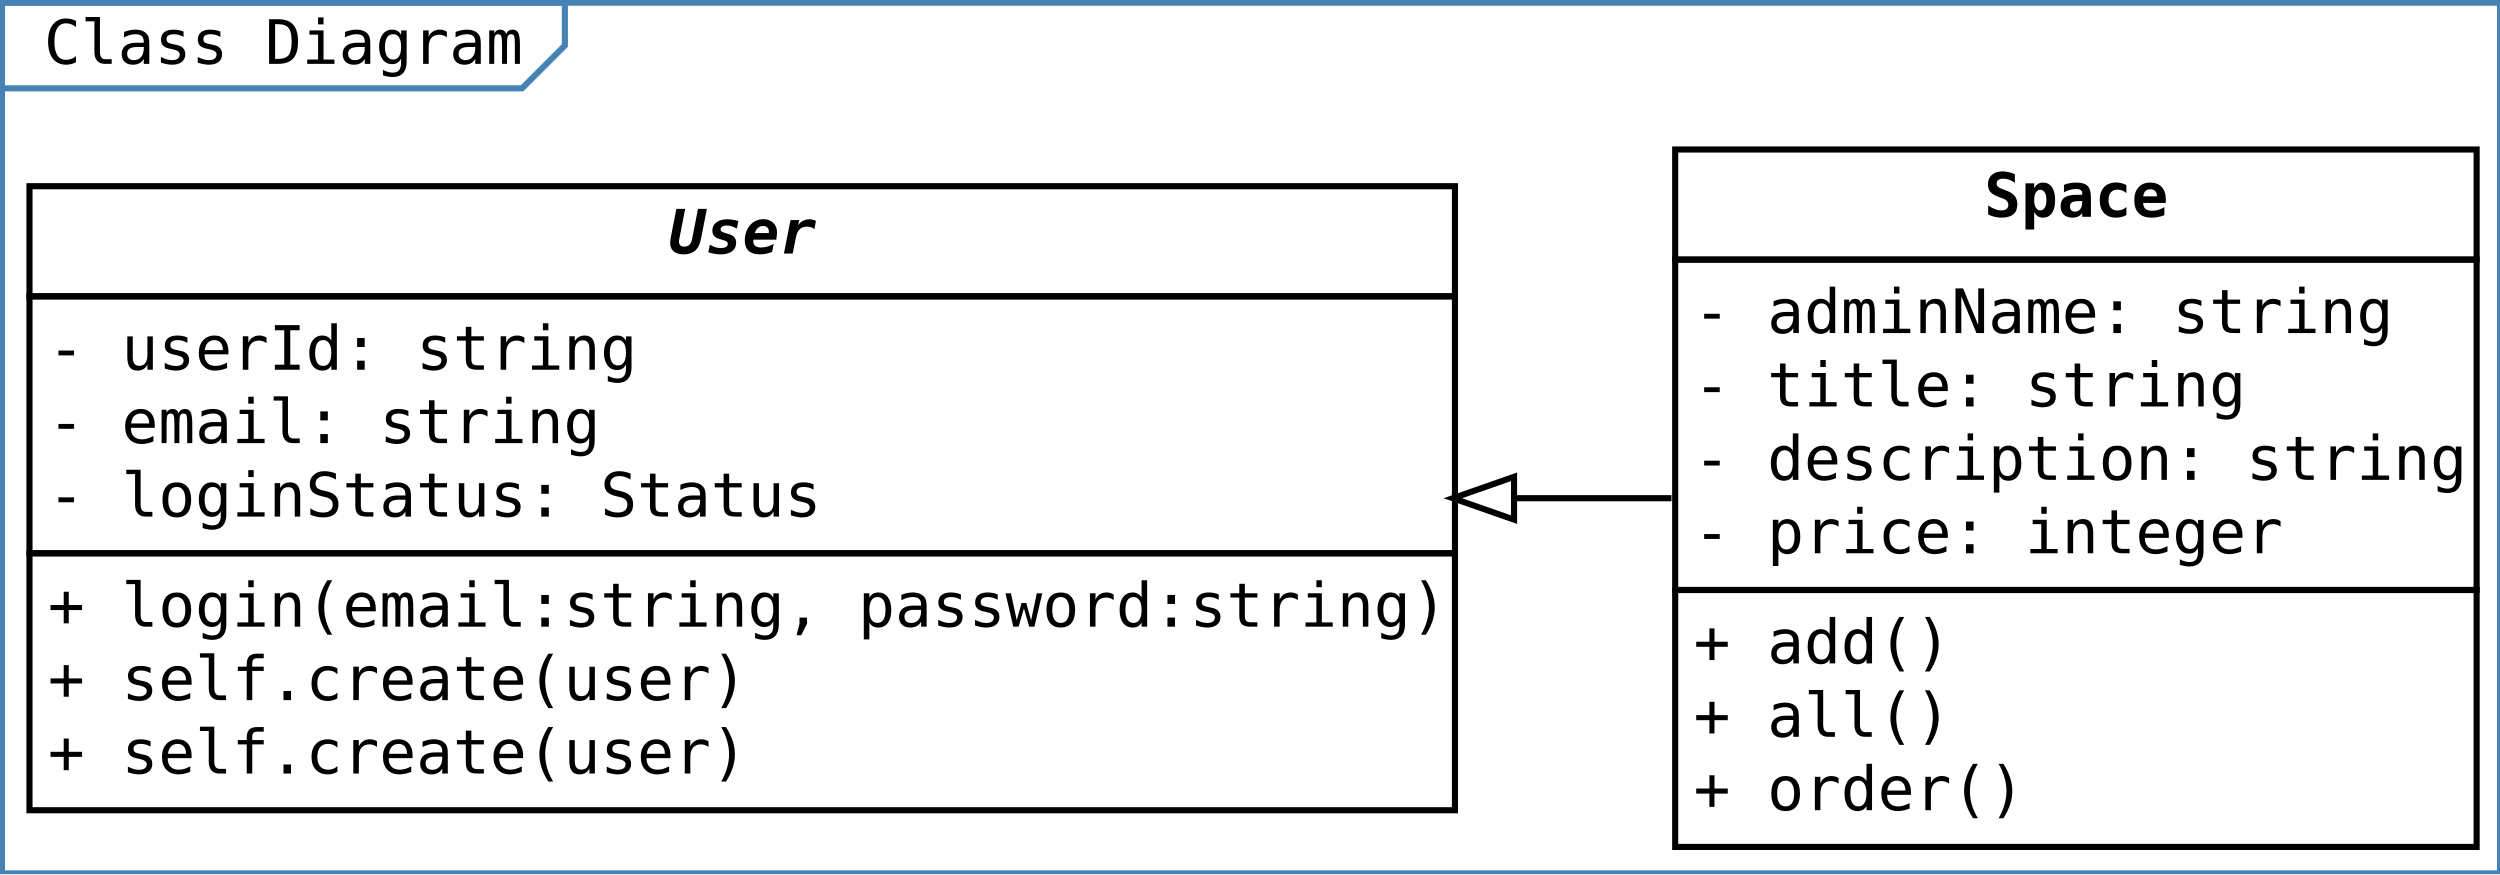
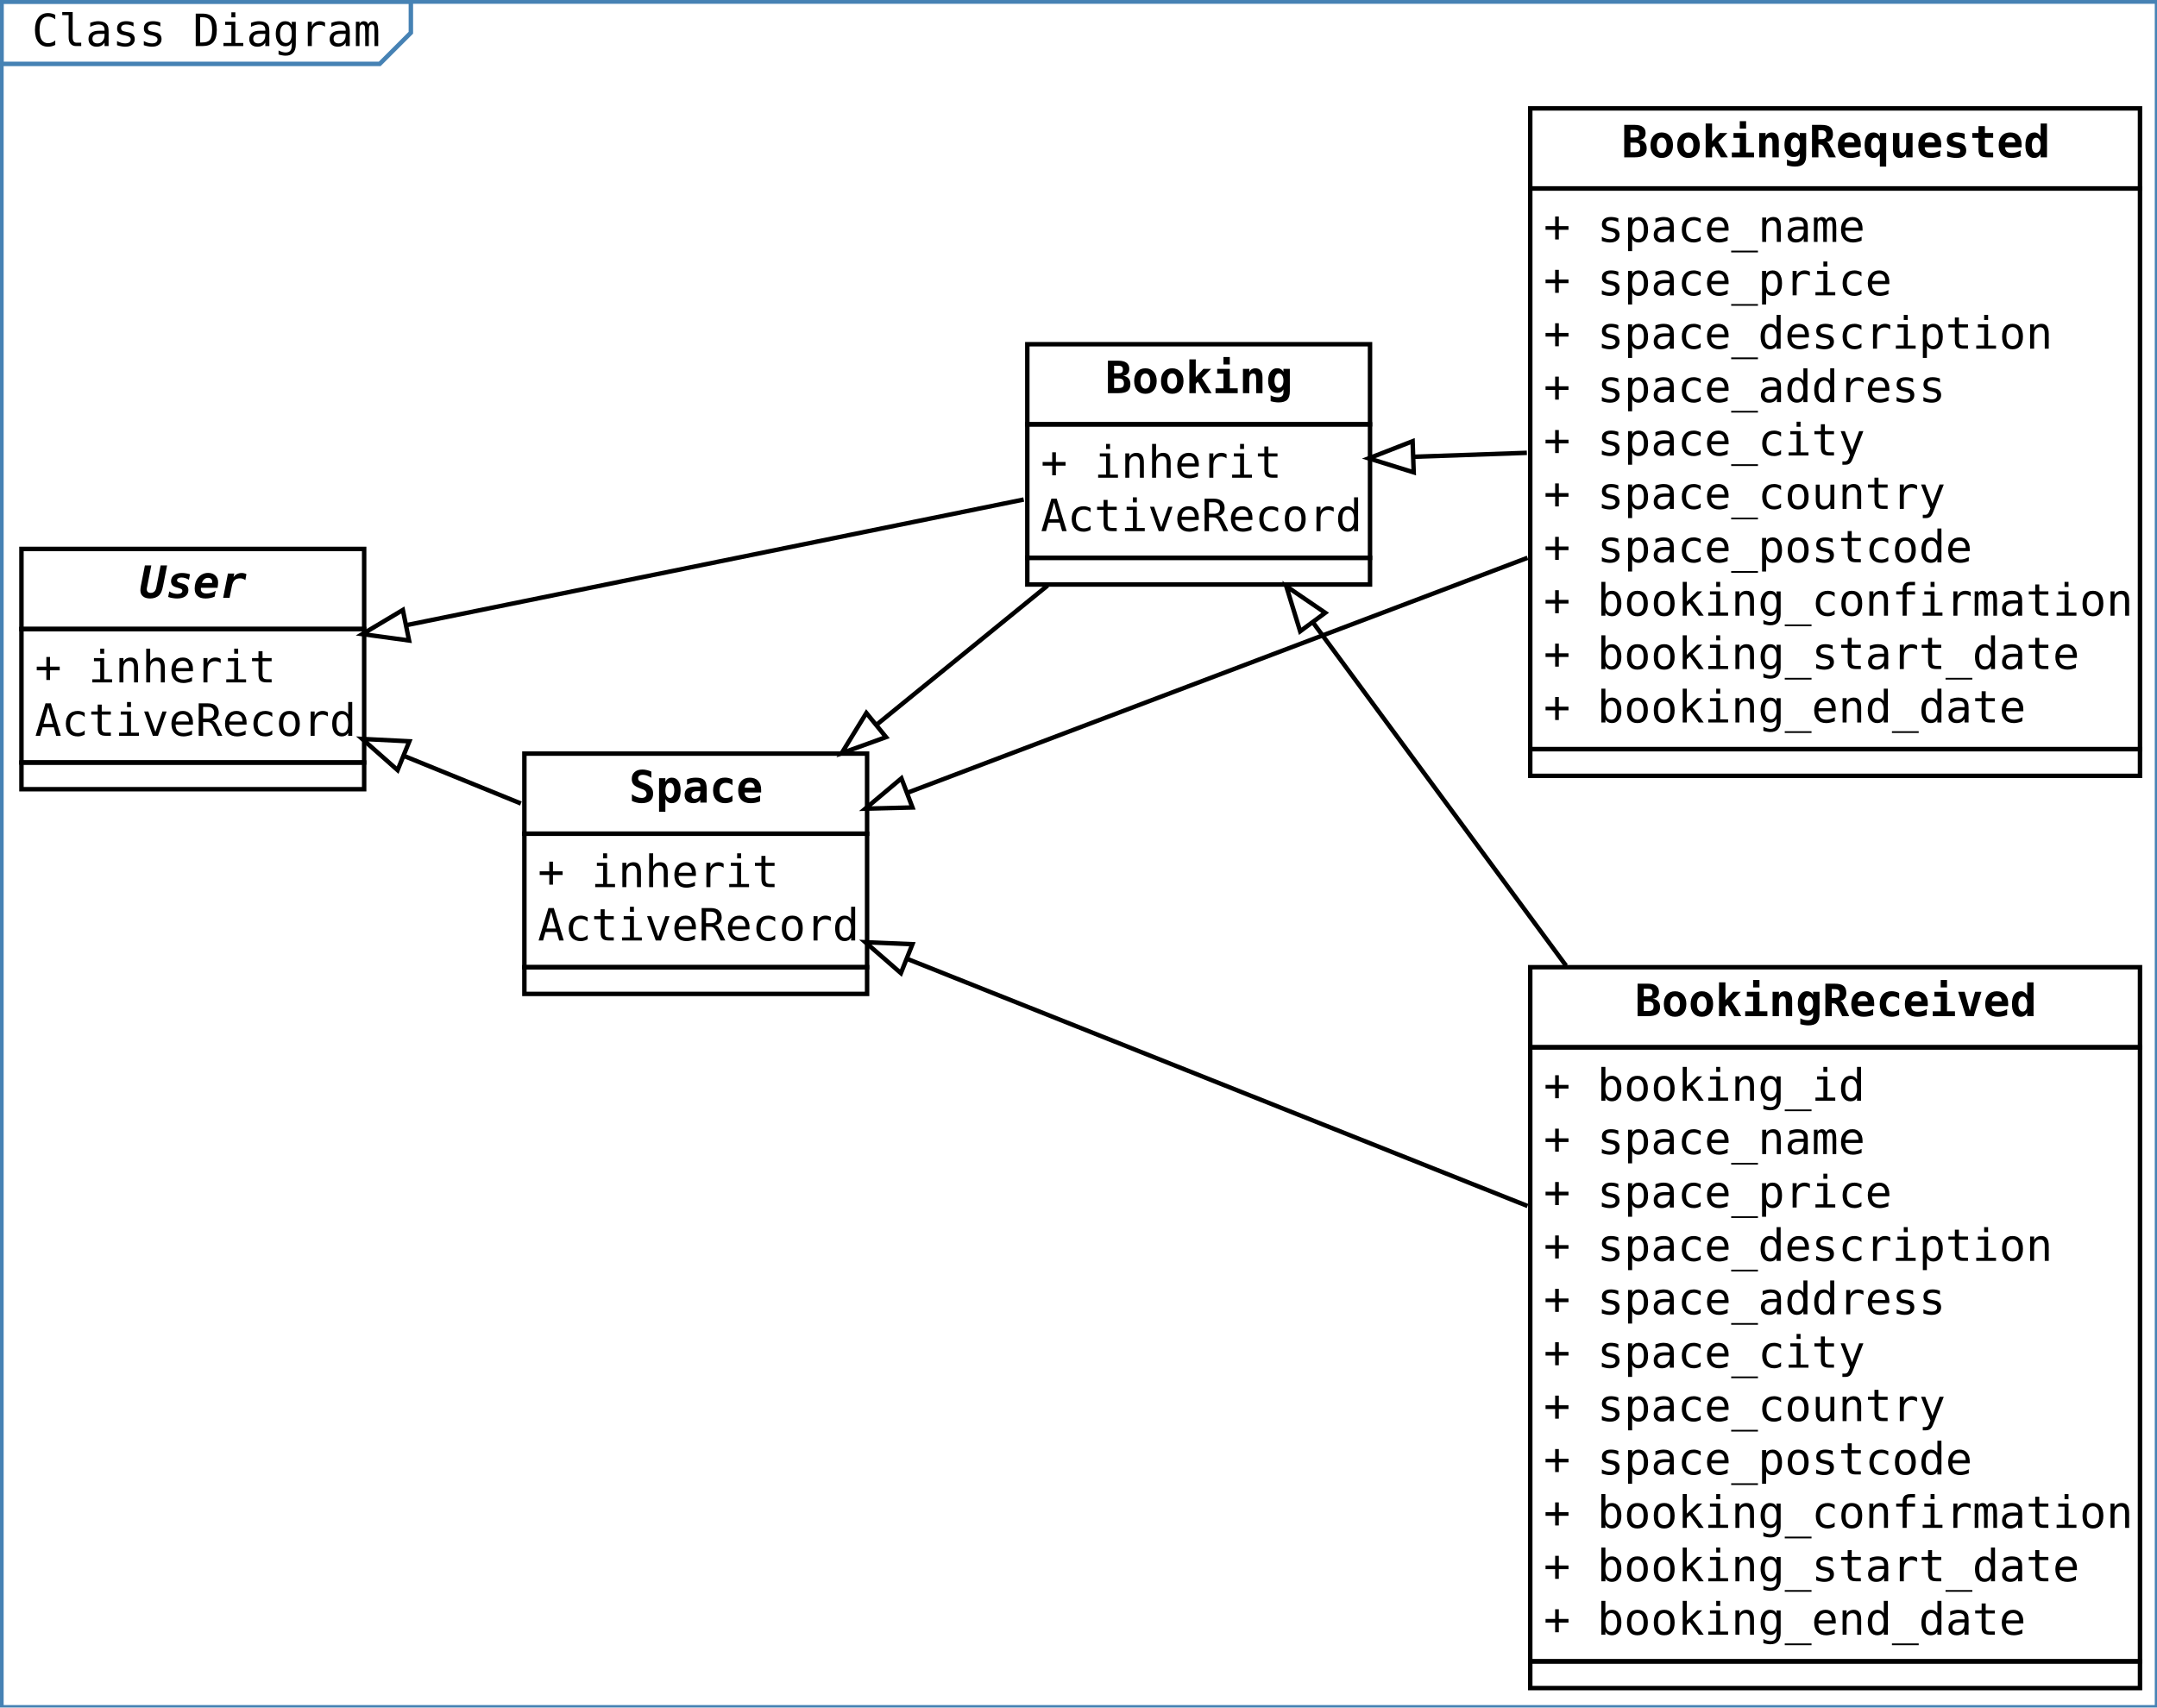
- <svg xmlns="http://www.w3.org/2000/svg" xmlns:ns1="http://svgjs.com/svgjs" xmlns:xlink="http://www.w3.org/1999/xlink" id="DotUML" width="409pt" height="143pt" version="1.1">
-   <defs id="SvgjsDefs10204" />
-   <svg width="409pt" height="143pt" viewBox="0.00 0.00 408.64 142.64">
-     <g id="graph0" class="graph dotUmlFrame dotUmlFrameColorsteelblue" transform="scale(1 1) rotate(0) translate(4.32 138.32)">
-       <polygon fill="#ffffff" stroke="transparent" points="-4.32,4.32 -4.32,-138.32 404.32,-138.32 404.32,4.32 -4.32,4.32" />
-       <text text-anchor="middle" x="42.006" y="-128" font-family="monospace,monospace" font-size="10.00" fill="#000000" ns1:data="{&quot;leading&quot;:&quot;1.3&quot;}">Class Diagram</text>
+ <svg xmlns="http://www.w3.org/2000/svg" xmlns:ns1="http://svgjs.com/svgjs" xmlns:xlink="http://www.w3.org/1999/xlink" id="DotUML" width="485pt" height="384pt" version="1.1">
+   <defs id="SvgjsDefs23447" />
+   <svg width="485pt" height="384pt" viewBox="0.00 0.00 484.64 383.64">
+     <g id="graph0" class="graph dotUmlFrame dotUmlFrameColorsteelblue" transform="scale(1 1) rotate(0) translate(4.32 379.32)">
+       <polygon fill="#ffffff" stroke="transparent" points="-4.32,4.32 -4.32,-379.32 480.32,-379.32 480.32,4.32 -4.32,4.32" />
+       <text text-anchor="middle" x="41.997" y="-369" font-family="monospace,monospace" font-size="10.00" fill="#000000" ns1:data="{&quot;leading&quot;:&quot;1.3&quot;}">Class Diagram</text>
      <g id="node1" class="">
        <g id="a_node1">
          <a xlink:title=" ">
-             <polygon fill="none" stroke="#000000" points=".5,-90 .5,-108 233.5,-108 233.5,-90 .5,-90" />
-             <text text-anchor="start" x="105.002" y="-97" font-family="monospace,monospace" font-weight="bold" font-style="italic" font-size="10.00" fill="#000000" ns1:data="{&quot;leading&quot;:&quot;1.3&quot;}">User</text>
-             <polygon fill="none" stroke="#000000" points=".5,-48 .5,-90 233.5,-90 233.5,-48 .5,-48" />
-             <text text-anchor="start" x="3.5" y="-78" font-family="monospace,monospace" font-size="10.00" fill="#000000" ns1:data="{&quot;leading&quot;:&quot;1.3&quot;}">- userId: string</text>
-             <text text-anchor="start" x="3.5" y="-66" font-family="monospace,monospace" font-size="10.00" fill="#000000" ns1:data="{&quot;leading&quot;:&quot;1.3&quot;}">- email: string</text>
-             <text text-anchor="start" x="3.5" y="-54" font-family="monospace,monospace" font-size="10.00" fill="#000000" ns1:data="{&quot;leading&quot;:&quot;1.3&quot;}">- loginStatus: Status</text>
-             <polygon fill="none" stroke="#000000" points=".5,-6 .5,-48 233.5,-48 233.5,-6 .5,-6" />
-             <text text-anchor="start" x="3.5" y="-36" font-family="monospace,monospace" font-size="10.00" fill="#000000" ns1:data="{&quot;leading&quot;:&quot;1.3&quot;}">+ login(email:string, password:string)</text>
-             <text text-anchor="start" x="3.5" y="-24" font-family="monospace,monospace" font-size="10.00" fill="#000000" ns1:data="{&quot;leading&quot;:&quot;1.3&quot;}">+ self.create(user)</text>
-             <text text-anchor="start" x="3.5" y="-12" font-family="monospace,monospace" font-size="10.00" fill="#000000" ns1:data="{&quot;leading&quot;:&quot;1.3&quot;}">+ self.create(user)</text>
+             <polygon fill="none" stroke="#000000" points=".5,-238 .5,-256 77.5,-256 77.5,-238 .5,-238" />
+             <text text-anchor="start" x="27.002" y="-245" font-family="monospace,monospace" font-weight="bold" font-style="italic" font-size="10.00" fill="#000000" ns1:data="{&quot;leading&quot;:&quot;1.3&quot;}">User</text>
+             <polygon fill="none" stroke="#000000" points=".5,-208 .5,-238 77.5,-238 77.5,-208 .5,-208" />
+             <text text-anchor="start" x="3.5" y="-226" font-family="monospace,monospace" font-size="10.00" fill="#000000" ns1:data="{&quot;leading&quot;:&quot;1.3&quot;}">+ inherit</text>
+             <text text-anchor="start" x="3.5" y="-214" font-family="monospace,monospace" font-size="10.00" fill="#000000" ns1:data="{&quot;leading&quot;:&quot;1.3&quot;}">ActiveRecord</text>
+             <polygon fill="none" stroke="#000000" points=".5,-202 .5,-208 77.5,-208 77.5,-202 .5,-202" />
          </a>
        </g>
      </g>
      <g id="node2" class="">
        <g id="a_node2">
          <a xlink:title=" ">
-             <polygon fill="none" stroke="#000000" points="269.5,-96 269.5,-114 400.5,-114 400.5,-96 269.5,-96" />
-             <text text-anchor="start" x="320.002" y="-103" font-family="monospace,monospace" font-weight="bold" font-size="10.00" fill="#000000" ns1:data="{&quot;leading&quot;:&quot;1.3&quot;}">Space</text>
-             <polygon fill="none" stroke="#000000" points="269.5,-42 269.5,-96 400.5,-96 400.5,-42 269.5,-42" />
-             <text text-anchor="start" x="272.5" y="-84" font-family="monospace,monospace" font-size="10.00" fill="#000000" ns1:data="{&quot;leading&quot;:&quot;1.3&quot;}">- adminName: string</text>
-             <text text-anchor="start" x="272.5" y="-72" font-family="monospace,monospace" font-size="10.00" fill="#000000" ns1:data="{&quot;leading&quot;:&quot;1.3&quot;}">- title: string</text>
-             <text text-anchor="start" x="272.5" y="-60" font-family="monospace,monospace" font-size="10.00" fill="#000000" ns1:data="{&quot;leading&quot;:&quot;1.3&quot;}">- description: string</text>
-             <text text-anchor="start" x="272.5" y="-48" font-family="monospace,monospace" font-size="10.00" fill="#000000" ns1:data="{&quot;leading&quot;:&quot;1.3&quot;}">- price: integer</text>
-             <polygon fill="none" stroke="#000000" points="269.5,0 269.5,-42 400.5,-42 400.5,0 269.5,0" />
-             <text text-anchor="start" x="272.5" y="-30" font-family="monospace,monospace" font-size="10.00" fill="#000000" ns1:data="{&quot;leading&quot;:&quot;1.3&quot;}">+ add()</text>
-             <text text-anchor="start" x="272.5" y="-18" font-family="monospace,monospace" font-size="10.00" fill="#000000" ns1:data="{&quot;leading&quot;:&quot;1.3&quot;}">+ all()</text>
-             <text text-anchor="start" x="272.5" y="-6" font-family="monospace,monospace" font-size="10.00" fill="#000000" ns1:data="{&quot;leading&quot;:&quot;1.3&quot;}">+ order()</text>
+             <polygon fill="none" stroke="#000000" points="113.5,-192 113.5,-210 190.5,-210 190.5,-192 113.5,-192" />
+             <text text-anchor="start" x="137.002" y="-199" font-family="monospace,monospace" font-weight="bold" font-size="10.00" fill="#000000" ns1:data="{&quot;leading&quot;:&quot;1.3&quot;}">Space</text>
+             <polygon fill="none" stroke="#000000" points="113.5,-162 113.5,-192 190.5,-192 190.5,-162 113.5,-162" />
+             <text text-anchor="start" x="116.5" y="-180" font-family="monospace,monospace" font-size="10.00" fill="#000000" ns1:data="{&quot;leading&quot;:&quot;1.3&quot;}">+ inherit</text>
+             <text text-anchor="start" x="116.5" y="-168" font-family="monospace,monospace" font-size="10.00" fill="#000000" ns1:data="{&quot;leading&quot;:&quot;1.3&quot;}">ActiveRecord</text>
+             <polygon fill="none" stroke="#000000" points="113.5,-156 113.5,-162 190.5,-162 190.5,-156 113.5,-156" />
          </a>
        </g>
      </g>
      <g id="edge1" class="">
        <g id="a_edge1">
          <a xlink:title=" ">
-             <path fill="none" stroke="#000000" d="M243.165,-57C251.979,-57 260.635,-57 268.894,-57" />
-             <polygon fill="none" stroke="#000000" points="243.159,-53.5 233.158,-57 243.158,-60.5 243.159,-53.5" />
+             <path fill="none" stroke="#000000" d="M86.436,-209.486C95.206,-205.916 104.257,-202.232 112.718,-198.787" />
+             <polygon fill="none" stroke="#000000" points="85.014,-206.286 77.072,-213.298 87.654,-212.769 85.014,-206.286" />
          </a>
        </g>
      </g>
-       <rect id="SvgjsRect10214" width="408.32" height="142.32" x="-4" y="-138" fill="none" stroke="steelblue" stroke-width="1" />
-       <path id="SvgjsPath10233" d="M-4 -138 H88.012 V-131 L81.012 -124 L-4 -124 z" fill="none" stroke="steelblue" stroke-width="1" />
+       <g id="node3" class="">
+         <g id="a_node3">
+           <a xlink:title=" ">
+             <polygon fill="none" stroke="#000000" points="226.5,-284 226.5,-302 303.5,-302 303.5,-284 226.5,-284" />
+             <text text-anchor="start" x="244.004" y="-291" font-family="monospace,monospace" font-weight="bold" font-size="10.00" fill="#000000" ns1:data="{&quot;leading&quot;:&quot;1.3&quot;}">Booking</text>
+             <polygon fill="none" stroke="#000000" points="226.5,-254 226.5,-284 303.5,-284 303.5,-254 226.5,-254" />
+             <text text-anchor="start" x="229.5" y="-272" font-family="monospace,monospace" font-size="10.00" fill="#000000" ns1:data="{&quot;leading&quot;:&quot;1.3&quot;}">+ inherit</text>
+             <text text-anchor="start" x="229.5" y="-260" font-family="monospace,monospace" font-size="10.00" fill="#000000" ns1:data="{&quot;leading&quot;:&quot;1.3&quot;}">ActiveRecord</text>
+             <polygon fill="none" stroke="#000000" points="226.5,-248 226.5,-254 303.5,-254 303.5,-248 226.5,-248" />
+           </a>
+         </g>
+       </g>
+       <g id="edge3" class="">
+         <g id="a_edge3">
+           <a xlink:title=" ">
+             <path fill="none" stroke="#000000" d="M86.97,-238.866C128.419,-247.302 187.291,-259.285 225.687,-267.1" />
+             <polygon fill="none" stroke="#000000" points="87.591,-235.42 77.094,-236.855 86.195,-242.28 87.591,-235.42" />
+           </a>
+         </g>
+       </g>
+       <g id="edge2" class="">
+         <g id="a_edge2">
+           <a xlink:title=" ">
+             <path fill="none" stroke="#000000" d="M192.867,-216.679C205.433,-226.91 219.078,-238.019 231.055,-247.77" />
+             <polygon fill="none" stroke="#000000" points="194.757,-213.705 184.792,-210.105 190.338,-219.133 194.757,-213.705" />
+           </a>
+         </g>
+       </g>
+       <g id="node4" class="">
+         <g id="a_node4">
+           <a xlink:title=" ">
+             <polygon fill="none" stroke="#000000" points="339.5,-144 339.5,-162 476.5,-162 476.5,-144 339.5,-144" />
+             <text text-anchor="start" x="363.007" y="-151" font-family="monospace,monospace" font-weight="bold" font-size="10.00" fill="#000000" ns1:data="{&quot;leading&quot;:&quot;1.3&quot;}">BookingReceived</text>
+             <polygon fill="none" stroke="#000000" points="339.5,-6 339.5,-144 476.5,-144 476.5,-6 339.5,-6" />
+             <text text-anchor="start" x="342.5" y="-132" font-family="monospace,monospace" font-size="10.00" fill="#000000" ns1:data="{&quot;leading&quot;:&quot;1.3&quot;}">+ booking_id</text>
+             <text text-anchor="start" x="342.5" y="-120" font-family="monospace,monospace" font-size="10.00" fill="#000000" ns1:data="{&quot;leading&quot;:&quot;1.3&quot;}">+ space_name</text>
+             <text text-anchor="start" x="342.5" y="-108" font-family="monospace,monospace" font-size="10.00" fill="#000000" ns1:data="{&quot;leading&quot;:&quot;1.3&quot;}">+ space_price</text>
+             <text text-anchor="start" x="342.5" y="-96" font-family="monospace,monospace" font-size="10.00" fill="#000000" ns1:data="{&quot;leading&quot;:&quot;1.3&quot;}">+ space_description</text>
+             <text text-anchor="start" x="342.5" y="-84" font-family="monospace,monospace" font-size="10.00" fill="#000000" ns1:data="{&quot;leading&quot;:&quot;1.3&quot;}">+ space_address</text>
+             <text text-anchor="start" x="342.5" y="-72" font-family="monospace,monospace" font-size="10.00" fill="#000000" ns1:data="{&quot;leading&quot;:&quot;1.3&quot;}">+ space_city</text>
+             <text text-anchor="start" x="342.5" y="-60" font-family="monospace,monospace" font-size="10.00" fill="#000000" ns1:data="{&quot;leading&quot;:&quot;1.3&quot;}">+ space_country</text>
+             <text text-anchor="start" x="342.5" y="-48" font-family="monospace,monospace" font-size="10.00" fill="#000000" ns1:data="{&quot;leading&quot;:&quot;1.3&quot;}">+ space_postcode</text>
+             <text text-anchor="start" x="342.5" y="-36" font-family="monospace,monospace" font-size="10.00" fill="#000000" ns1:data="{&quot;leading&quot;:&quot;1.3&quot;}">+ booking_confirmation</text>
+             <text text-anchor="start" x="342.5" y="-24" font-family="monospace,monospace" font-size="10.00" fill="#000000" ns1:data="{&quot;leading&quot;:&quot;1.3&quot;}">+ booking_start_date</text>
+             <text text-anchor="start" x="342.5" y="-12" font-family="monospace,monospace" font-size="10.00" fill="#000000" ns1:data="{&quot;leading&quot;:&quot;1.3&quot;}">+ booking_end_date</text>
+             <polygon fill="none" stroke="#000000" points="339.5,0 339.5,-6 476.5,-6 476.5,0 339.5,0" />
+           </a>
+         </g>
+       </g>
+       <g id="edge5" class="">
+         <g id="a_edge5">
+           <a xlink:title=" ">
+             <path fill="none" stroke="#000000" d="M199.713,-163.79C238.993,-148.14 294.947,-125.846 338.896,-108.334" />
+             <polygon fill="none" stroke="#000000" points="198.097,-160.666 190.103,-167.619 200.688,-167.169 198.097,-160.666" />
+           </a>
+         </g>
+       </g>
+       <g id="node5" class="">
+         <g id="a_node5">
+           <a xlink:title=" ">
+             <polygon fill="none" stroke="#000000" points="339.5,-337 339.5,-355 476.5,-355 476.5,-337 339.5,-337" />
+             <text text-anchor="start" x="360.008" y="-344" font-family="monospace,monospace" font-weight="bold" font-size="10.00" fill="#000000" ns1:data="{&quot;leading&quot;:&quot;1.3&quot;}">BookingRequested</text>
+             <polygon fill="none" stroke="#000000" points="339.5,-211 339.5,-337 476.5,-337 476.5,-211 339.5,-211" />
+             <text text-anchor="start" x="342.5" y="-325" font-family="monospace,monospace" font-size="10.00" fill="#000000" ns1:data="{&quot;leading&quot;:&quot;1.3&quot;}">+ space_name</text>
+             <text text-anchor="start" x="342.5" y="-313" font-family="monospace,monospace" font-size="10.00" fill="#000000" ns1:data="{&quot;leading&quot;:&quot;1.3&quot;}">+ space_price</text>
+             <text text-anchor="start" x="342.5" y="-301" font-family="monospace,monospace" font-size="10.00" fill="#000000" ns1:data="{&quot;leading&quot;:&quot;1.3&quot;}">+ space_description</text>
+             <text text-anchor="start" x="342.5" y="-289" font-family="monospace,monospace" font-size="10.00" fill="#000000" ns1:data="{&quot;leading&quot;:&quot;1.3&quot;}">+ space_address</text>
+             <text text-anchor="start" x="342.5" y="-277" font-family="monospace,monospace" font-size="10.00" fill="#000000" ns1:data="{&quot;leading&quot;:&quot;1.3&quot;}">+ space_city</text>
+             <text text-anchor="start" x="342.5" y="-265" font-family="monospace,monospace" font-size="10.00" fill="#000000" ns1:data="{&quot;leading&quot;:&quot;1.3&quot;}">+ space_country</text>
+             <text text-anchor="start" x="342.5" y="-253" font-family="monospace,monospace" font-size="10.00" fill="#000000" ns1:data="{&quot;leading&quot;:&quot;1.3&quot;}">+ space_postcode</text>
+             <text text-anchor="start" x="342.5" y="-241" font-family="monospace,monospace" font-size="10.00" fill="#000000" ns1:data="{&quot;leading&quot;:&quot;1.3&quot;}">+ booking_confirmation</text>
+             <text text-anchor="start" x="342.5" y="-229" font-family="monospace,monospace" font-size="10.00" fill="#000000" ns1:data="{&quot;leading&quot;:&quot;1.3&quot;}">+ booking_start_date</text>
+             <text text-anchor="start" x="342.5" y="-217" font-family="monospace,monospace" font-size="10.00" fill="#000000" ns1:data="{&quot;leading&quot;:&quot;1.3&quot;}">+ booking_end_date</text>
+             <polygon fill="none" stroke="#000000" points="339.5,-205 339.5,-211 476.5,-211 476.5,-205 339.5,-205" />
+           </a>
+         </g>
+       </g>
+       <g id="edge4" class="">
+         <g id="a_edge4">
+           <a xlink:title=" ">
+             <path fill="none" stroke="#000000" d="M199.713,-201.268C238.993,-216.151 294.947,-237.353 338.896,-254.006" />
+             <polygon fill="none" stroke="#000000" points="200.694,-197.897 190.103,-197.627 198.214,-204.443 200.694,-197.897" />
+           </a>
+         </g>
+       </g>
+       <g id="edge7" class="">
+         <g id="a_edge7">
+           <a xlink:title=" ">
+             <path fill="none" stroke="#000000" d="M290.749,-239.389C306.69,-217.764 327.724,-189.227 347.544,-162.339" />
+             <polygon fill="none" stroke="#000000" points="287.801,-237.49 284.685,-247.616 293.436,-241.643 287.801,-237.49" />
+           </a>
+         </g>
+       </g>
+       <g id="edge6" class="">
+         <g id="a_edge6">
+           <a xlink:title=" ">
+             <path fill="none" stroke="#000000" d="M313.308,-276.707C321.507,-276.993 330.15,-277.295 338.74,-277.596" />
+             <polygon fill="none" stroke="#000000" points="313.314,-273.205 303.198,-276.353 313.069,-280.2 313.314,-273.205" />
+           </a>
+         </g>
+       </g>
+       <rect id="SvgjsRect23472" width="484.32" height="383.32" x="-4" y="-379" fill="none" stroke="steelblue" stroke-width="1" />
+       <path id="SvgjsPath23511" d="M-4 -379 H87.994 V-372 L80.994 -365 L-4 -365 z" fill="none" stroke="steelblue" stroke-width="1" />
    </g>
  </svg>
</svg>
